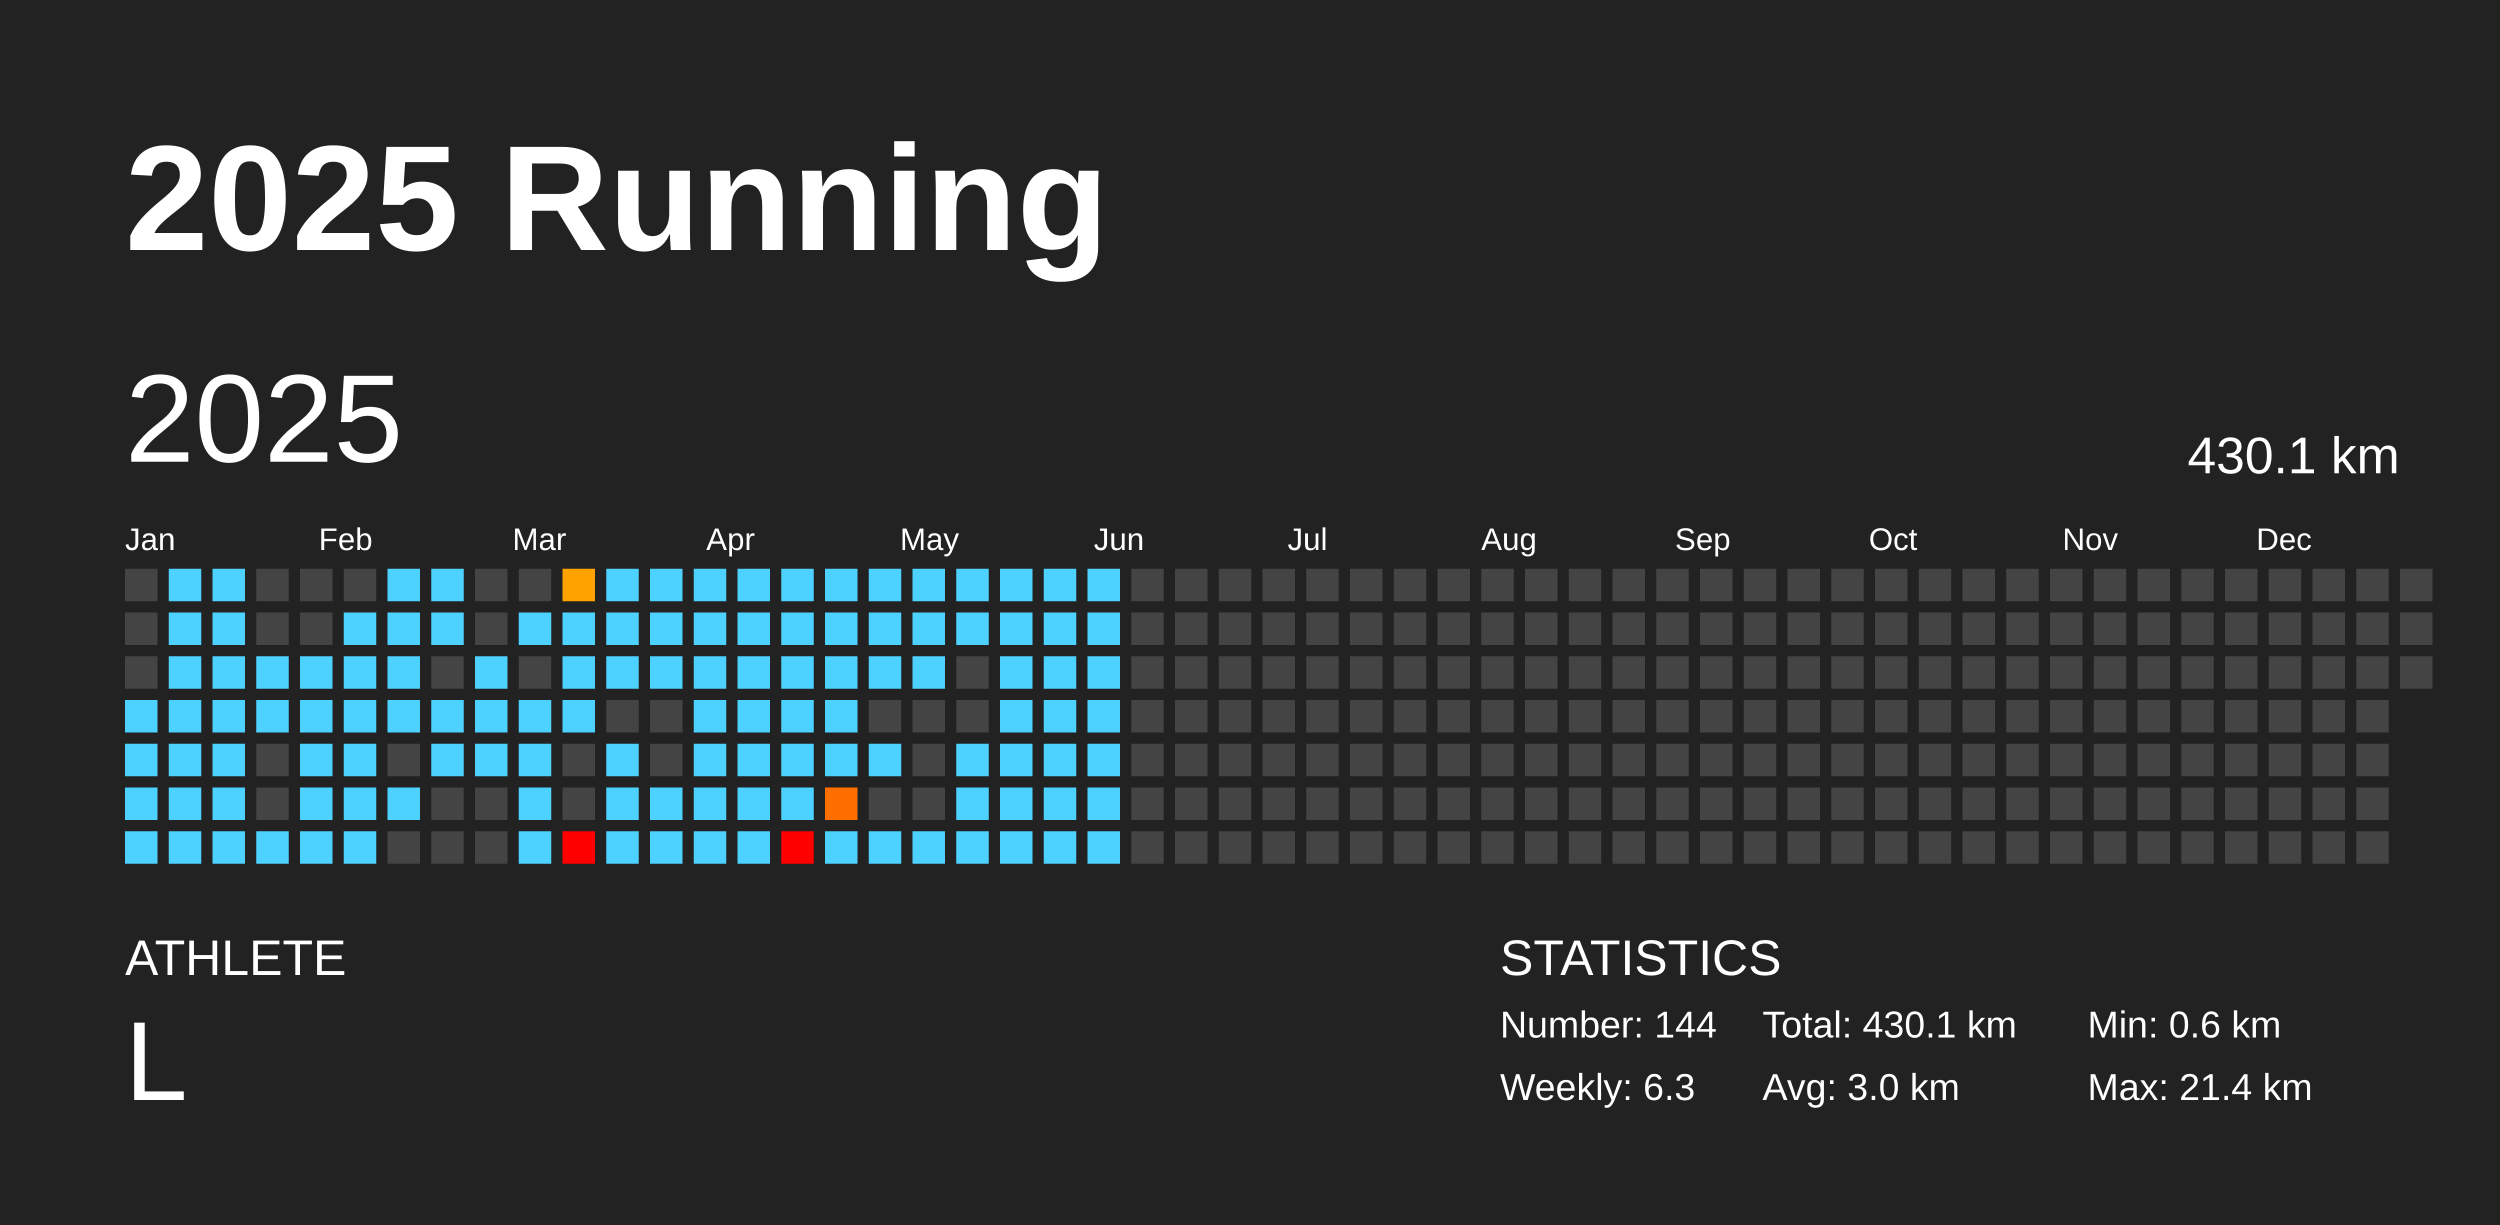
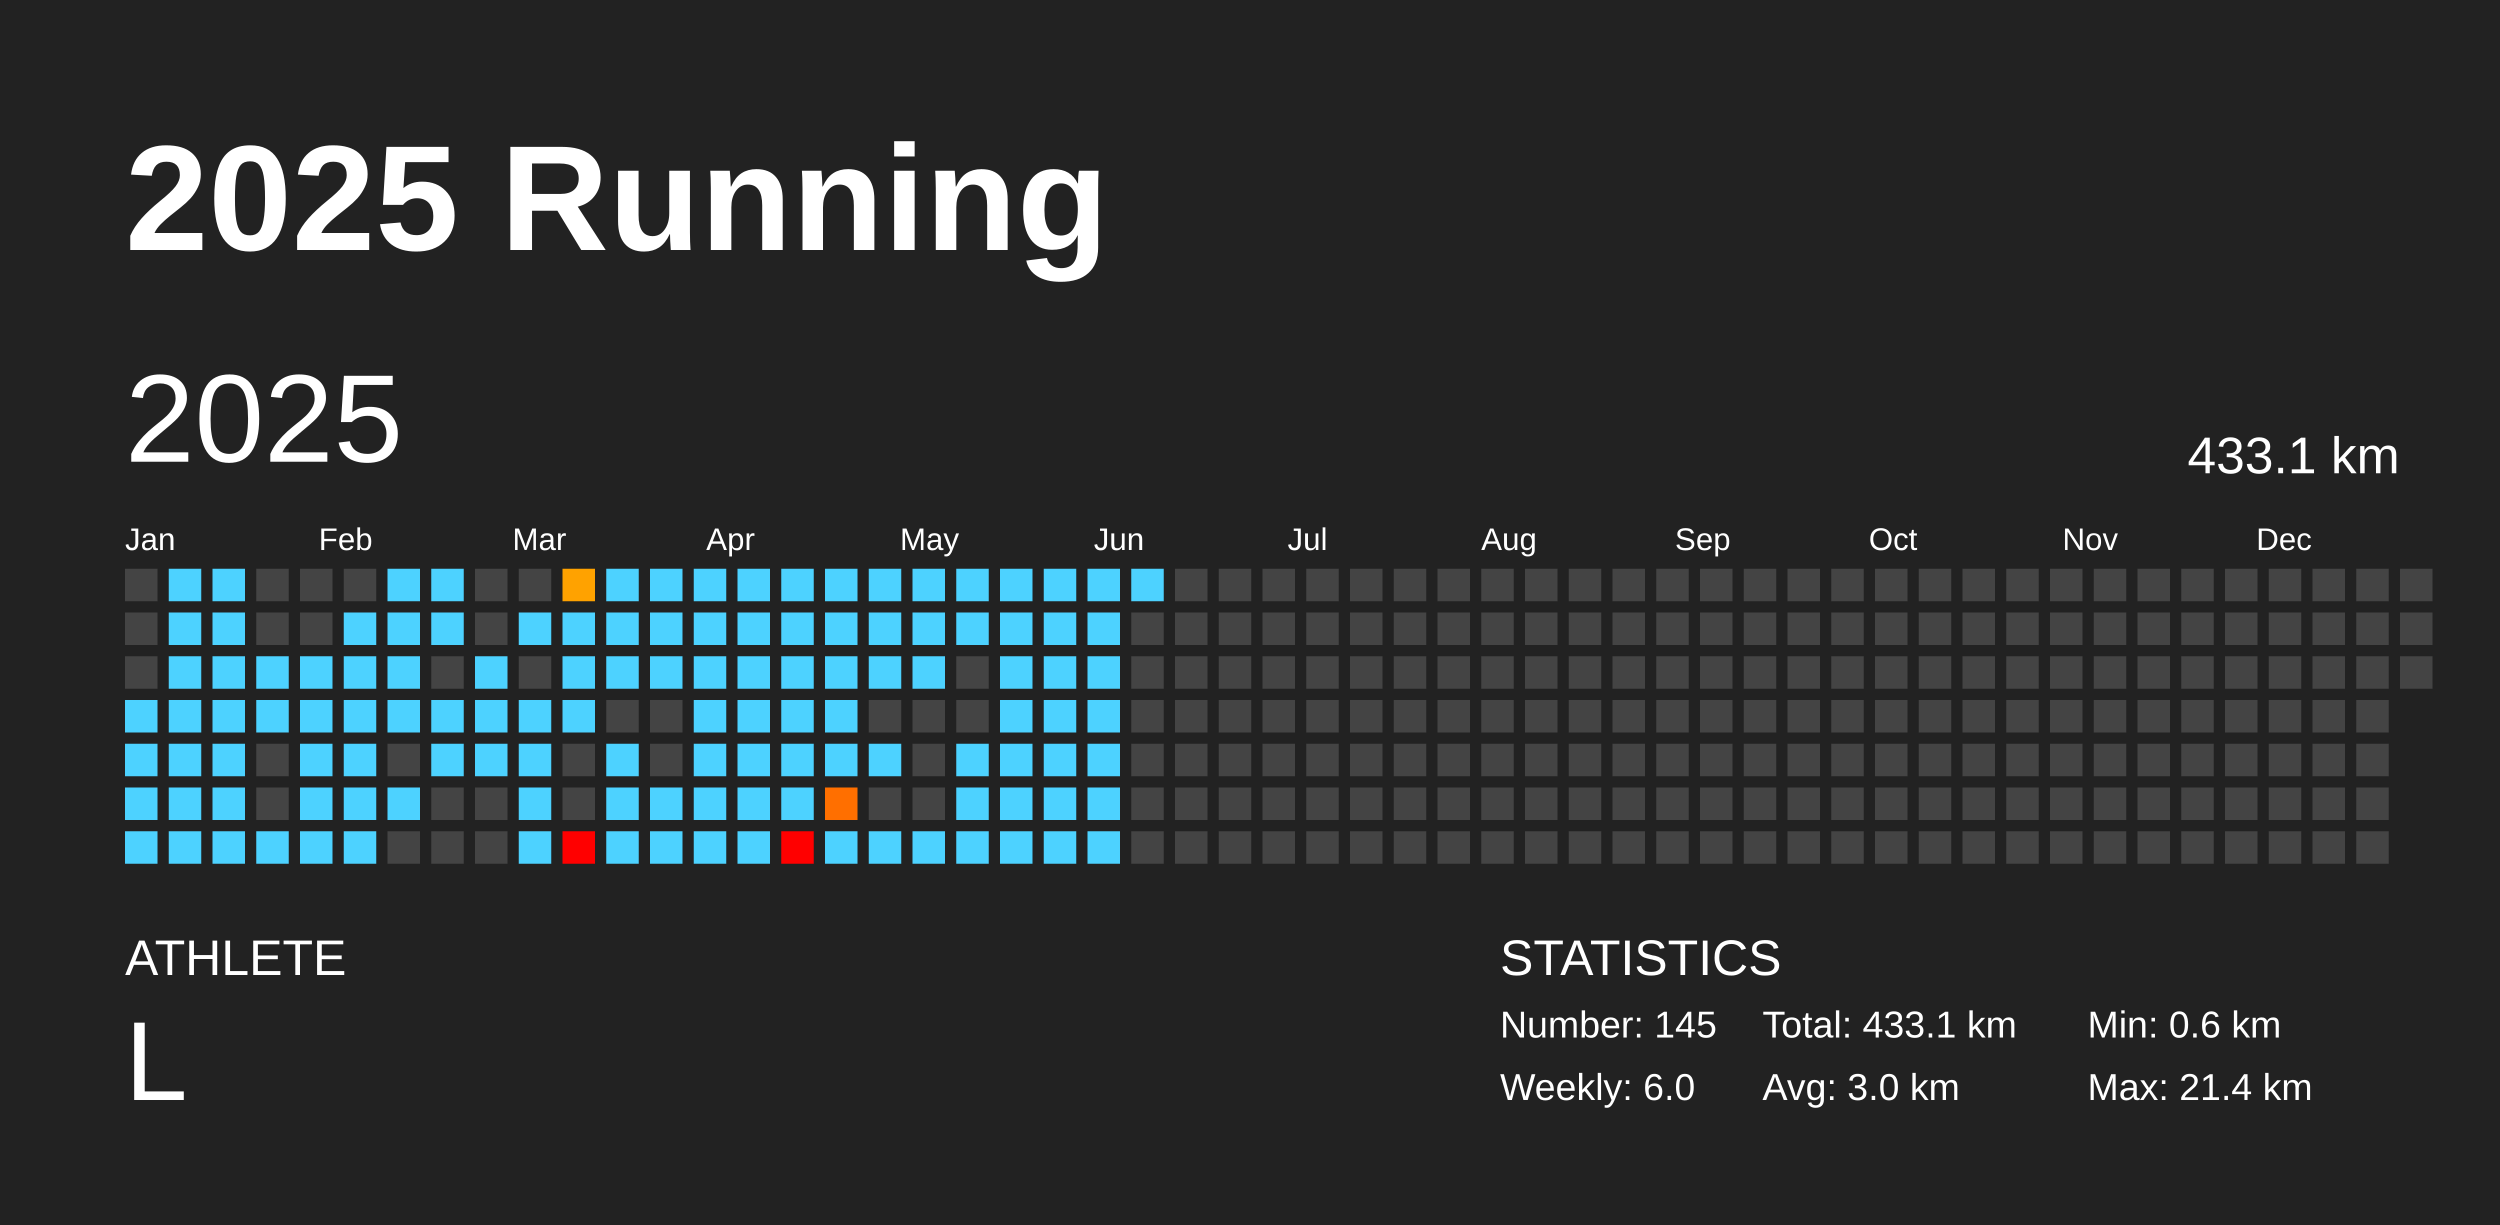
<svg xmlns="http://www.w3.org/2000/svg" baseProfile="full" height="98mm" version="1.1" viewBox="0,0,200,98" width="200mm">
  <defs />
  <rect fill="#222222" height="98" width="200" x="0" y="0" />
  <text fill="#FFFFFF" style="font-size:12px; font-family:Arial; font-weight:bold;" x="10" y="20">2025 Running</text>
  <text fill="#FFFFFF" style="font-size:4px; font-family:Arial" x="10" y="78">ATHLETE</text>
  <text fill="#FFFFFF" style="font-size:9px; font-family:Arial" x="10" y="88">L</text>
  <text fill="#FFFFFF" style="font-size:4px; font-family:Arial" x="120" y="78">STATISTICS</text>
-   <text fill="#FFFFFF" style="font-size:3px; font-family:Arial" x="120" y="83">Number: 144</text>
-   <text fill="#FFFFFF" style="font-size:3px; font-family:Arial" x="120" y="88">Weekly: 6.3</text>
-   <text fill="#FFFFFF" style="font-size:3px; font-family:Arial" x="141" y="83">Total: 430.1 km</text>
+   <text fill="#FFFFFF" style="font-size:3px; font-family:Arial" x="120" y="83">Number: 145</text>
+   <text fill="#FFFFFF" style="font-size:3px; font-family:Arial" x="120" y="88">Weekly: 6.0</text>
+   <text fill="#FFFFFF" style="font-size:3px; font-family:Arial" x="141" y="83">Total: 433.1 km</text>
  <text fill="#FFFFFF" style="font-size:3px; font-family:Arial" x="141" y="88">Avg: 3.0 km</text>
  <text fill="#FFFFFF" style="font-size:3px; font-family:Arial" x="167" y="83">Min: 0.6 km</text>
  <text fill="#FFFFFF" style="font-size:3px; font-family:Arial" x="167" y="88">Max: 21.4 km</text>
  <text dominant-baseline="hanging" fill="#FFFFFF" style="font-size:10.0px; font-family:Arial;" x="10" y="30">2025</text>
-   <text dominant-baseline="hanging" fill="#FFFFFF" style="font-size:4.125px; font-family:Arial;" x="175" y="35">430.1 km</text>
+   <text dominant-baseline="hanging" fill="#FFFFFF" style="font-size:4.125px; font-family:Arial;" x="175" y="35">433.1 km</text>
  <text fill="#FFFFFF" style="font-size:2.5px; font-family:Arial" x="10.0" y="44">Jan</text>
  <text fill="#FFFFFF" style="font-size:2.5px; font-family:Arial" x="25.5" y="44">Feb</text>
  <text fill="#FFFFFF" style="font-size:2.5px; font-family:Arial" x="41.0" y="44">Mar</text>
  <text fill="#FFFFFF" style="font-size:2.5px; font-family:Arial" x="56.5" y="44">Apr</text>
  <text fill="#FFFFFF" style="font-size:2.5px; font-family:Arial" x="72.0" y="44">May</text>
  <text fill="#FFFFFF" style="font-size:2.5px; font-family:Arial" x="87.5" y="44">Jun</text>
  <text fill="#FFFFFF" style="font-size:2.5px; font-family:Arial" x="103.0" y="44">Jul</text>
  <text fill="#FFFFFF" style="font-size:2.5px; font-family:Arial" x="118.5" y="44">Aug</text>
  <text fill="#FFFFFF" style="font-size:2.5px; font-family:Arial" x="134.0" y="44">Sep</text>
  <text fill="#FFFFFF" style="font-size:2.5px; font-family:Arial" x="149.5" y="44">Oct</text>
  <text fill="#FFFFFF" style="font-size:2.5px; font-family:Arial" x="165.0" y="44">Nov</text>
  <text fill="#FFFFFF" style="font-size:2.5px; font-family:Arial" x="180.5" y="44">Dec</text>
  <rect fill="#444444" height="2.6" width="2.6" x="10.0" y="45.5" />
  <rect fill="#444444" height="2.6" width="2.6" x="10.0" y="49.0" />
  <rect fill="#444444" height="2.6" width="2.6" x="10.0" y="52.5" />
  <rect fill="#4dd2ff" height="2.6" width="2.6" x="10.0" y="56.0" />
  <rect fill="#4dd2ff" height="2.6" width="2.6" x="10.0" y="59.5" />
  <rect fill="#4dd2ff" height="2.6" width="2.6" x="10.0" y="63.0" />
  <rect fill="#4dd2ff" height="2.6" width="2.6" x="10.0" y="66.5" />
  <rect fill="#4dd2ff" height="2.6" width="2.6" x="13.5" y="45.5" />
  <rect fill="#4dd2ff" height="2.6" width="2.6" x="13.5" y="49.0" />
  <rect fill="#4dd2ff" height="2.6" width="2.6" x="13.5" y="52.5" />
  <rect fill="#4dd2ff" height="2.6" width="2.6" x="13.5" y="56.0" />
  <rect fill="#4dd2ff" height="2.6" width="2.6" x="13.5" y="59.5" />
  <rect fill="#4dd2ff" height="2.6" width="2.6" x="13.5" y="63.0" />
  <rect fill="#4dd2ff" height="2.6" width="2.6" x="13.5" y="66.5" />
  <rect fill="#4dd2ff" height="2.6" width="2.6" x="17.0" y="45.5" />
  <rect fill="#4dd2ff" height="2.6" width="2.6" x="17.0" y="49.0" />
  <rect fill="#4dd2ff" height="2.6" width="2.6" x="17.0" y="52.5" />
  <rect fill="#4dd2ff" height="2.6" width="2.6" x="17.0" y="56.0" />
  <rect fill="#4dd2ff" height="2.6" width="2.6" x="17.0" y="59.5" />
  <rect fill="#4dd2ff" height="2.6" width="2.6" x="17.0" y="63.0" />
  <rect fill="#4dd2ff" height="2.6" width="2.6" x="17.0" y="66.5" />
  <rect fill="#444444" height="2.6" width="2.6" x="20.5" y="45.5" />
  <rect fill="#444444" height="2.6" width="2.6" x="20.5" y="49.0" />
  <rect fill="#4dd2ff" height="2.6" width="2.6" x="20.5" y="52.5" />
  <rect fill="#4dd2ff" height="2.6" width="2.6" x="20.5" y="56.0" />
  <rect fill="#444444" height="2.6" width="2.6" x="20.5" y="59.5" />
  <rect fill="#444444" height="2.6" width="2.6" x="20.5" y="63.0" />
  <rect fill="#4dd2ff" height="2.6" width="2.6" x="20.5" y="66.5" />
  <rect fill="#444444" height="2.6" width="2.6" x="24.0" y="45.5" />
  <rect fill="#444444" height="2.6" width="2.6" x="24.0" y="49.0" />
  <rect fill="#4dd2ff" height="2.6" width="2.6" x="24.0" y="52.5" />
  <rect fill="#4dd2ff" height="2.6" width="2.6" x="24.0" y="56.0" />
  <rect fill="#4dd2ff" height="2.6" width="2.6" x="24.0" y="59.5" />
  <rect fill="#4dd2ff" height="2.6" width="2.6" x="24.0" y="63.0" />
  <rect fill="#4dd2ff" height="2.6" width="2.6" x="24.0" y="66.5" />
  <rect fill="#444444" height="2.6" width="2.6" x="27.5" y="45.5" />
  <rect fill="#4dd2ff" height="2.6" width="2.6" x="27.5" y="49.0" />
  <rect fill="#4dd2ff" height="2.6" width="2.6" x="27.5" y="52.5" />
  <rect fill="#4dd2ff" height="2.6" width="2.6" x="27.5" y="56.0" />
  <rect fill="#4dd2ff" height="2.6" width="2.6" x="27.5" y="59.5" />
  <rect fill="#4dd2ff" height="2.6" width="2.6" x="27.5" y="63.0" />
  <rect fill="#4dd2ff" height="2.6" width="2.6" x="27.5" y="66.5" />
  <rect fill="#4dd2ff" height="2.6" width="2.6" x="31.0" y="45.5" />
  <rect fill="#4dd2ff" height="2.6" width="2.6" x="31.0" y="49.0" />
  <rect fill="#4dd2ff" height="2.6" width="2.6" x="31.0" y="52.5" />
  <rect fill="#4dd2ff" height="2.6" width="2.6" x="31.0" y="56.0" />
  <rect fill="#444444" height="2.6" width="2.6" x="31.0" y="59.5" />
  <rect fill="#4dd2ff" height="2.6" width="2.6" x="31.0" y="63.0" />
  <rect fill="#444444" height="2.6" width="2.6" x="31.0" y="66.5" />
  <rect fill="#4dd2ff" height="2.6" width="2.6" x="34.5" y="45.5" />
  <rect fill="#4dd2ff" height="2.6" width="2.6" x="34.5" y="49.0" />
  <rect fill="#444444" height="2.6" width="2.6" x="34.5" y="52.5" />
  <rect fill="#4dd2ff" height="2.6" width="2.6" x="34.5" y="56.0" />
  <rect fill="#4dd2ff" height="2.6" width="2.6" x="34.5" y="59.5" />
  <rect fill="#444444" height="2.6" width="2.6" x="34.5" y="63.0" />
  <rect fill="#444444" height="2.6" width="2.6" x="34.5" y="66.5" />
  <rect fill="#444444" height="2.6" width="2.6" x="38.0" y="45.5" />
  <rect fill="#444444" height="2.6" width="2.6" x="38.0" y="49.0" />
  <rect fill="#4dd2ff" height="2.6" width="2.6" x="38.0" y="52.5" />
  <rect fill="#4dd2ff" height="2.6" width="2.6" x="38.0" y="56.0" />
  <rect fill="#4dd2ff" height="2.6" width="2.6" x="38.0" y="59.5" />
  <rect fill="#444444" height="2.6" width="2.6" x="38.0" y="63.0" />
  <rect fill="#444444" height="2.6" width="2.6" x="38.0" y="66.5" />
  <rect fill="#444444" height="2.6" width="2.6" x="41.5" y="45.5" />
  <rect fill="#4dd2ff" height="2.6" width="2.6" x="41.5" y="49.0" />
  <rect fill="#444444" height="2.6" width="2.6" x="41.5" y="52.5" />
  <rect fill="#4dd2ff" height="2.6" width="2.6" x="41.5" y="56.0" />
  <rect fill="#4dd2ff" height="2.6" width="2.6" x="41.5" y="59.5" />
  <rect fill="#4dd2ff" height="2.6" width="2.6" x="41.5" y="63.0" />
  <rect fill="#4dd2ff" height="2.6" width="2.6" x="41.5" y="66.5" />
  <rect fill="#ffa200" height="2.6" width="2.6" x="45.0" y="45.5" />
  <rect fill="#4dd2ff" height="2.6" width="2.6" x="45.0" y="49.0" />
  <rect fill="#4dd2ff" height="2.6" width="2.6" x="45.0" y="52.5" />
  <rect fill="#4dd2ff" height="2.6" width="2.6" x="45.0" y="56.0" />
  <rect fill="#444444" height="2.6" width="2.6" x="45.0" y="59.5" />
  <rect fill="#444444" height="2.6" width="2.6" x="45.0" y="63.0" />
  <rect fill="red" height="2.6" width="2.6" x="45.0" y="66.5" />
  <rect fill="#4dd2ff" height="2.6" width="2.6" x="48.5" y="45.5" />
  <rect fill="#4dd2ff" height="2.6" width="2.6" x="48.5" y="49.0" />
  <rect fill="#4dd2ff" height="2.6" width="2.6" x="48.5" y="52.5" />
  <rect fill="#444444" height="2.6" width="2.6" x="48.5" y="56.0" />
  <rect fill="#4dd2ff" height="2.6" width="2.6" x="48.5" y="59.5" />
  <rect fill="#4dd2ff" height="2.6" width="2.6" x="48.5" y="63.0" />
  <rect fill="#4dd2ff" height="2.6" width="2.6" x="48.5" y="66.5" />
  <rect fill="#4dd2ff" height="2.6" width="2.6" x="52.0" y="45.5" />
  <rect fill="#4dd2ff" height="2.6" width="2.6" x="52.0" y="49.0" />
  <rect fill="#4dd2ff" height="2.6" width="2.6" x="52.0" y="52.5" />
  <rect fill="#444444" height="2.6" width="2.6" x="52.0" y="56.0" />
  <rect fill="#444444" height="2.6" width="2.6" x="52.0" y="59.5" />
  <rect fill="#4dd2ff" height="2.6" width="2.6" x="52.0" y="63.0" />
  <rect fill="#4dd2ff" height="2.6" width="2.6" x="52.0" y="66.5" />
  <rect fill="#4dd2ff" height="2.6" width="2.6" x="55.5" y="45.5" />
  <rect fill="#4dd2ff" height="2.6" width="2.6" x="55.5" y="49.0" />
  <rect fill="#4dd2ff" height="2.6" width="2.6" x="55.5" y="52.5" />
  <rect fill="#4dd2ff" height="2.6" width="2.6" x="55.5" y="56.0" />
  <rect fill="#4dd2ff" height="2.6" width="2.6" x="55.5" y="59.5" />
  <rect fill="#4dd2ff" height="2.6" width="2.6" x="55.5" y="63.0" />
  <rect fill="#4dd2ff" height="2.6" width="2.6" x="55.5" y="66.5" />
  <rect fill="#4dd2ff" height="2.6" width="2.6" x="59.0" y="45.5" />
  <rect fill="#4dd2ff" height="2.6" width="2.6" x="59.0" y="49.0" />
  <rect fill="#4dd2ff" height="2.6" width="2.6" x="59.0" y="52.5" />
  <rect fill="#4dd2ff" height="2.6" width="2.6" x="59.0" y="56.0" />
  <rect fill="#4dd2ff" height="2.6" width="2.6" x="59.0" y="59.5" />
  <rect fill="#4dd2ff" height="2.6" width="2.6" x="59.0" y="63.0" />
  <rect fill="#4dd2ff" height="2.6" width="2.6" x="59.0" y="66.5" />
  <rect fill="#4dd2ff" height="2.6" width="2.6" x="62.5" y="45.5" />
  <rect fill="#4dd2ff" height="2.6" width="2.6" x="62.5" y="49.0" />
  <rect fill="#4dd2ff" height="2.6" width="2.6" x="62.5" y="52.5" />
  <rect fill="#4dd2ff" height="2.6" width="2.6" x="62.5" y="56.0" />
  <rect fill="#4dd2ff" height="2.6" width="2.6" x="62.5" y="59.5" />
  <rect fill="#4dd2ff" height="2.6" width="2.6" x="62.5" y="63.0" />
  <rect fill="red" height="2.6" width="2.6" x="62.5" y="66.5" />
  <rect fill="#4dd2ff" height="2.6" width="2.6" x="66.0" y="45.5" />
  <rect fill="#4dd2ff" height="2.6" width="2.6" x="66.0" y="49.0" />
  <rect fill="#4dd2ff" height="2.6" width="2.6" x="66.0" y="52.5" />
  <rect fill="#4dd2ff" height="2.6" width="2.6" x="66.0" y="56.0" />
  <rect fill="#4dd2ff" height="2.6" width="2.6" x="66.0" y="59.5" />
  <rect fill="#ff6f00" height="2.6" width="2.6" x="66.0" y="63.0" />
  <rect fill="#4dd2ff" height="2.6" width="2.6" x="66.0" y="66.5" />
  <rect fill="#4dd2ff" height="2.6" width="2.6" x="69.5" y="45.5" />
  <rect fill="#4dd2ff" height="2.6" width="2.6" x="69.5" y="49.0" />
  <rect fill="#4dd2ff" height="2.6" width="2.6" x="69.5" y="52.5" />
  <rect fill="#444444" height="2.6" width="2.6" x="69.5" y="56.0" />
  <rect fill="#4dd2ff" height="2.6" width="2.6" x="69.5" y="59.5" />
  <rect fill="#444444" height="2.6" width="2.6" x="69.5" y="63.0" />
  <rect fill="#4dd2ff" height="2.6" width="2.6" x="69.5" y="66.5" />
  <rect fill="#4dd2ff" height="2.6" width="2.6" x="73.0" y="45.5" />
  <rect fill="#4dd2ff" height="2.6" width="2.6" x="73.0" y="49.0" />
  <rect fill="#4dd2ff" height="2.6" width="2.6" x="73.0" y="52.5" />
  <rect fill="#444444" height="2.6" width="2.6" x="73.0" y="56.0" />
  <rect fill="#444444" height="2.6" width="2.6" x="73.0" y="59.5" />
  <rect fill="#444444" height="2.6" width="2.6" x="73.0" y="63.0" />
  <rect fill="#4dd2ff" height="2.6" width="2.6" x="73.0" y="66.5" />
  <rect fill="#4dd2ff" height="2.6" width="2.6" x="76.5" y="45.5" />
  <rect fill="#4dd2ff" height="2.6" width="2.6" x="76.5" y="49.0" />
  <rect fill="#444444" height="2.6" width="2.6" x="76.5" y="52.5" />
  <rect fill="#444444" height="2.6" width="2.6" x="76.5" y="56.0" />
  <rect fill="#4dd2ff" height="2.6" width="2.6" x="76.5" y="59.5" />
  <rect fill="#4dd2ff" height="2.6" width="2.6" x="76.5" y="63.0" />
  <rect fill="#4dd2ff" height="2.6" width="2.6" x="76.5" y="66.5" />
  <rect fill="#4dd2ff" height="2.6" width="2.6" x="80.0" y="45.5" />
  <rect fill="#4dd2ff" height="2.6" width="2.6" x="80.0" y="49.0" />
  <rect fill="#4dd2ff" height="2.6" width="2.6" x="80.0" y="52.5" />
  <rect fill="#4dd2ff" height="2.6" width="2.6" x="80.0" y="56.0" />
  <rect fill="#4dd2ff" height="2.6" width="2.6" x="80.0" y="59.5" />
  <rect fill="#4dd2ff" height="2.6" width="2.6" x="80.0" y="63.0" />
  <rect fill="#4dd2ff" height="2.6" width="2.6" x="80.0" y="66.5" />
  <rect fill="#4dd2ff" height="2.6" width="2.6" x="83.5" y="45.5" />
  <rect fill="#4dd2ff" height="2.6" width="2.6" x="83.5" y="49.0" />
  <rect fill="#4dd2ff" height="2.6" width="2.6" x="83.5" y="52.5" />
  <rect fill="#4dd2ff" height="2.6" width="2.6" x="83.5" y="56.0" />
  <rect fill="#4dd2ff" height="2.6" width="2.6" x="83.5" y="59.5" />
  <rect fill="#4dd2ff" height="2.6" width="2.6" x="83.5" y="63.0" />
  <rect fill="#4dd2ff" height="2.6" width="2.6" x="83.5" y="66.5" />
  <rect fill="#4dd2ff" height="2.6" width="2.6" x="87.0" y="45.5" />
  <rect fill="#4dd2ff" height="2.6" width="2.6" x="87.0" y="49.0" />
  <rect fill="#4dd2ff" height="2.6" width="2.6" x="87.0" y="52.5" />
  <rect fill="#4dd2ff" height="2.6" width="2.6" x="87.0" y="56.0" />
  <rect fill="#4dd2ff" height="2.6" width="2.6" x="87.0" y="59.5" />
  <rect fill="#4dd2ff" height="2.6" width="2.6" x="87.0" y="63.0" />
  <rect fill="#4dd2ff" height="2.6" width="2.6" x="87.0" y="66.5" />
-   <rect fill="#444444" height="2.6" width="2.6" x="90.5" y="45.5" />
+   <rect fill="#4dd2ff" height="2.6" width="2.6" x="90.5" y="45.5" />
  <rect fill="#444444" height="2.6" width="2.6" x="90.5" y="49.0" />
  <rect fill="#444444" height="2.6" width="2.6" x="90.5" y="52.5" />
  <rect fill="#444444" height="2.6" width="2.6" x="90.5" y="56.0" />
  <rect fill="#444444" height="2.6" width="2.6" x="90.5" y="59.5" />
  <rect fill="#444444" height="2.6" width="2.6" x="90.5" y="63.0" />
  <rect fill="#444444" height="2.6" width="2.6" x="90.5" y="66.5" />
  <rect fill="#444444" height="2.6" width="2.6" x="94.0" y="45.5" />
  <rect fill="#444444" height="2.6" width="2.6" x="94.0" y="49.0" />
  <rect fill="#444444" height="2.6" width="2.6" x="94.0" y="52.5" />
  <rect fill="#444444" height="2.6" width="2.6" x="94.0" y="56.0" />
  <rect fill="#444444" height="2.6" width="2.6" x="94.0" y="59.5" />
  <rect fill="#444444" height="2.6" width="2.6" x="94.0" y="63.0" />
  <rect fill="#444444" height="2.6" width="2.6" x="94.0" y="66.5" />
  <rect fill="#444444" height="2.6" width="2.6" x="97.5" y="45.5" />
  <rect fill="#444444" height="2.6" width="2.6" x="97.5" y="49.0" />
  <rect fill="#444444" height="2.6" width="2.6" x="97.5" y="52.5" />
  <rect fill="#444444" height="2.6" width="2.6" x="97.5" y="56.0" />
  <rect fill="#444444" height="2.6" width="2.6" x="97.5" y="59.5" />
  <rect fill="#444444" height="2.6" width="2.6" x="97.5" y="63.0" />
  <rect fill="#444444" height="2.6" width="2.6" x="97.5" y="66.5" />
  <rect fill="#444444" height="2.6" width="2.6" x="101.0" y="45.5" />
  <rect fill="#444444" height="2.6" width="2.6" x="101.0" y="49.0" />
  <rect fill="#444444" height="2.6" width="2.6" x="101.0" y="52.5" />
  <rect fill="#444444" height="2.6" width="2.6" x="101.0" y="56.0" />
  <rect fill="#444444" height="2.6" width="2.6" x="101.0" y="59.5" />
  <rect fill="#444444" height="2.6" width="2.6" x="101.0" y="63.0" />
  <rect fill="#444444" height="2.6" width="2.6" x="101.0" y="66.5" />
  <rect fill="#444444" height="2.6" width="2.6" x="104.5" y="45.5" />
  <rect fill="#444444" height="2.6" width="2.6" x="104.5" y="49.0" />
  <rect fill="#444444" height="2.6" width="2.6" x="104.5" y="52.5" />
  <rect fill="#444444" height="2.6" width="2.6" x="104.5" y="56.0" />
  <rect fill="#444444" height="2.6" width="2.6" x="104.5" y="59.5" />
  <rect fill="#444444" height="2.6" width="2.6" x="104.5" y="63.0" />
  <rect fill="#444444" height="2.6" width="2.6" x="104.5" y="66.5" />
  <rect fill="#444444" height="2.6" width="2.6" x="108.0" y="45.5" />
  <rect fill="#444444" height="2.6" width="2.6" x="108.0" y="49.0" />
  <rect fill="#444444" height="2.6" width="2.6" x="108.0" y="52.5" />
  <rect fill="#444444" height="2.6" width="2.6" x="108.0" y="56.0" />
  <rect fill="#444444" height="2.6" width="2.6" x="108.0" y="59.5" />
  <rect fill="#444444" height="2.6" width="2.6" x="108.0" y="63.0" />
  <rect fill="#444444" height="2.6" width="2.6" x="108.0" y="66.5" />
  <rect fill="#444444" height="2.6" width="2.6" x="111.5" y="45.5" />
  <rect fill="#444444" height="2.6" width="2.6" x="111.5" y="49.0" />
  <rect fill="#444444" height="2.6" width="2.6" x="111.5" y="52.5" />
  <rect fill="#444444" height="2.6" width="2.6" x="111.5" y="56.0" />
  <rect fill="#444444" height="2.6" width="2.6" x="111.5" y="59.5" />
  <rect fill="#444444" height="2.6" width="2.6" x="111.5" y="63.0" />
  <rect fill="#444444" height="2.6" width="2.6" x="111.5" y="66.5" />
  <rect fill="#444444" height="2.6" width="2.6" x="115.0" y="45.5" />
  <rect fill="#444444" height="2.6" width="2.6" x="115.0" y="49.0" />
  <rect fill="#444444" height="2.6" width="2.6" x="115.0" y="52.5" />
  <rect fill="#444444" height="2.6" width="2.6" x="115.0" y="56.0" />
  <rect fill="#444444" height="2.6" width="2.6" x="115.0" y="59.5" />
  <rect fill="#444444" height="2.6" width="2.6" x="115.0" y="63.0" />
  <rect fill="#444444" height="2.6" width="2.6" x="115.0" y="66.5" />
  <rect fill="#444444" height="2.6" width="2.6" x="118.5" y="45.5" />
  <rect fill="#444444" height="2.6" width="2.6" x="118.5" y="49.0" />
  <rect fill="#444444" height="2.6" width="2.6" x="118.5" y="52.5" />
  <rect fill="#444444" height="2.6" width="2.6" x="118.5" y="56.0" />
  <rect fill="#444444" height="2.6" width="2.6" x="118.5" y="59.5" />
  <rect fill="#444444" height="2.6" width="2.6" x="118.5" y="63.0" />
  <rect fill="#444444" height="2.6" width="2.6" x="118.5" y="66.5" />
  <rect fill="#444444" height="2.6" width="2.6" x="122.0" y="45.5" />
  <rect fill="#444444" height="2.6" width="2.6" x="122.0" y="49.0" />
  <rect fill="#444444" height="2.6" width="2.6" x="122.0" y="52.5" />
  <rect fill="#444444" height="2.6" width="2.6" x="122.0" y="56.0" />
  <rect fill="#444444" height="2.6" width="2.6" x="122.0" y="59.5" />
  <rect fill="#444444" height="2.6" width="2.6" x="122.0" y="63.0" />
  <rect fill="#444444" height="2.6" width="2.6" x="122.0" y="66.5" />
  <rect fill="#444444" height="2.6" width="2.6" x="125.5" y="45.5" />
  <rect fill="#444444" height="2.6" width="2.6" x="125.5" y="49.0" />
  <rect fill="#444444" height="2.6" width="2.6" x="125.5" y="52.5" />
  <rect fill="#444444" height="2.6" width="2.6" x="125.5" y="56.0" />
  <rect fill="#444444" height="2.6" width="2.6" x="125.5" y="59.5" />
  <rect fill="#444444" height="2.6" width="2.6" x="125.5" y="63.0" />
  <rect fill="#444444" height="2.6" width="2.6" x="125.5" y="66.5" />
  <rect fill="#444444" height="2.6" width="2.6" x="129.0" y="45.5" />
  <rect fill="#444444" height="2.6" width="2.6" x="129.0" y="49.0" />
  <rect fill="#444444" height="2.6" width="2.6" x="129.0" y="52.5" />
  <rect fill="#444444" height="2.6" width="2.6" x="129.0" y="56.0" />
  <rect fill="#444444" height="2.6" width="2.6" x="129.0" y="59.5" />
  <rect fill="#444444" height="2.6" width="2.6" x="129.0" y="63.0" />
  <rect fill="#444444" height="2.6" width="2.6" x="129.0" y="66.5" />
  <rect fill="#444444" height="2.6" width="2.6" x="132.5" y="45.5" />
  <rect fill="#444444" height="2.6" width="2.6" x="132.5" y="49.0" />
  <rect fill="#444444" height="2.6" width="2.6" x="132.5" y="52.5" />
  <rect fill="#444444" height="2.6" width="2.6" x="132.5" y="56.0" />
  <rect fill="#444444" height="2.6" width="2.6" x="132.5" y="59.5" />
  <rect fill="#444444" height="2.6" width="2.6" x="132.5" y="63.0" />
  <rect fill="#444444" height="2.6" width="2.6" x="132.5" y="66.5" />
  <rect fill="#444444" height="2.6" width="2.6" x="136.0" y="45.5" />
  <rect fill="#444444" height="2.6" width="2.6" x="136.0" y="49.0" />
  <rect fill="#444444" height="2.6" width="2.6" x="136.0" y="52.5" />
  <rect fill="#444444" height="2.6" width="2.6" x="136.0" y="56.0" />
  <rect fill="#444444" height="2.6" width="2.6" x="136.0" y="59.5" />
  <rect fill="#444444" height="2.6" width="2.6" x="136.0" y="63.0" />
  <rect fill="#444444" height="2.6" width="2.6" x="136.0" y="66.5" />
  <rect fill="#444444" height="2.6" width="2.6" x="139.5" y="45.5" />
  <rect fill="#444444" height="2.6" width="2.6" x="139.5" y="49.0" />
  <rect fill="#444444" height="2.6" width="2.6" x="139.5" y="52.5" />
  <rect fill="#444444" height="2.6" width="2.6" x="139.5" y="56.0" />
  <rect fill="#444444" height="2.6" width="2.6" x="139.5" y="59.5" />
  <rect fill="#444444" height="2.6" width="2.6" x="139.5" y="63.0" />
  <rect fill="#444444" height="2.6" width="2.6" x="139.5" y="66.5" />
  <rect fill="#444444" height="2.6" width="2.6" x="143.0" y="45.5" />
  <rect fill="#444444" height="2.6" width="2.6" x="143.0" y="49.0" />
  <rect fill="#444444" height="2.6" width="2.6" x="143.0" y="52.5" />
  <rect fill="#444444" height="2.6" width="2.6" x="143.0" y="56.0" />
  <rect fill="#444444" height="2.6" width="2.6" x="143.0" y="59.5" />
  <rect fill="#444444" height="2.6" width="2.6" x="143.0" y="63.0" />
  <rect fill="#444444" height="2.6" width="2.6" x="143.0" y="66.5" />
  <rect fill="#444444" height="2.6" width="2.6" x="146.5" y="45.5" />
  <rect fill="#444444" height="2.6" width="2.6" x="146.5" y="49.0" />
  <rect fill="#444444" height="2.6" width="2.6" x="146.5" y="52.5" />
  <rect fill="#444444" height="2.6" width="2.6" x="146.5" y="56.0" />
  <rect fill="#444444" height="2.6" width="2.6" x="146.5" y="59.5" />
  <rect fill="#444444" height="2.6" width="2.6" x="146.5" y="63.0" />
  <rect fill="#444444" height="2.6" width="2.6" x="146.5" y="66.5" />
  <rect fill="#444444" height="2.6" width="2.6" x="150.0" y="45.5" />
  <rect fill="#444444" height="2.6" width="2.6" x="150.0" y="49.0" />
  <rect fill="#444444" height="2.6" width="2.6" x="150.0" y="52.5" />
  <rect fill="#444444" height="2.6" width="2.6" x="150.0" y="56.0" />
  <rect fill="#444444" height="2.6" width="2.6" x="150.0" y="59.5" />
  <rect fill="#444444" height="2.6" width="2.6" x="150.0" y="63.0" />
  <rect fill="#444444" height="2.6" width="2.6" x="150.0" y="66.5" />
  <rect fill="#444444" height="2.6" width="2.6" x="153.5" y="45.5" />
  <rect fill="#444444" height="2.6" width="2.6" x="153.5" y="49.0" />
  <rect fill="#444444" height="2.6" width="2.6" x="153.5" y="52.5" />
  <rect fill="#444444" height="2.6" width="2.6" x="153.5" y="56.0" />
  <rect fill="#444444" height="2.6" width="2.6" x="153.5" y="59.5" />
  <rect fill="#444444" height="2.6" width="2.6" x="153.5" y="63.0" />
  <rect fill="#444444" height="2.6" width="2.6" x="153.5" y="66.5" />
  <rect fill="#444444" height="2.6" width="2.6" x="157.0" y="45.5" />
  <rect fill="#444444" height="2.6" width="2.6" x="157.0" y="49.0" />
  <rect fill="#444444" height="2.6" width="2.6" x="157.0" y="52.5" />
  <rect fill="#444444" height="2.6" width="2.6" x="157.0" y="56.0" />
  <rect fill="#444444" height="2.6" width="2.6" x="157.0" y="59.5" />
  <rect fill="#444444" height="2.6" width="2.6" x="157.0" y="63.0" />
  <rect fill="#444444" height="2.6" width="2.6" x="157.0" y="66.5" />
  <rect fill="#444444" height="2.6" width="2.6" x="160.5" y="45.5" />
  <rect fill="#444444" height="2.6" width="2.6" x="160.5" y="49.0" />
  <rect fill="#444444" height="2.6" width="2.6" x="160.5" y="52.5" />
  <rect fill="#444444" height="2.6" width="2.6" x="160.5" y="56.0" />
  <rect fill="#444444" height="2.6" width="2.6" x="160.5" y="59.5" />
  <rect fill="#444444" height="2.6" width="2.6" x="160.5" y="63.0" />
  <rect fill="#444444" height="2.6" width="2.6" x="160.5" y="66.5" />
  <rect fill="#444444" height="2.6" width="2.6" x="164.0" y="45.5" />
  <rect fill="#444444" height="2.6" width="2.6" x="164.0" y="49.0" />
  <rect fill="#444444" height="2.6" width="2.6" x="164.0" y="52.5" />
  <rect fill="#444444" height="2.6" width="2.6" x="164.0" y="56.0" />
  <rect fill="#444444" height="2.6" width="2.6" x="164.0" y="59.5" />
  <rect fill="#444444" height="2.6" width="2.6" x="164.0" y="63.0" />
  <rect fill="#444444" height="2.6" width="2.6" x="164.0" y="66.5" />
  <rect fill="#444444" height="2.6" width="2.6" x="167.5" y="45.5" />
  <rect fill="#444444" height="2.6" width="2.6" x="167.5" y="49.0" />
  <rect fill="#444444" height="2.6" width="2.6" x="167.5" y="52.5" />
  <rect fill="#444444" height="2.6" width="2.6" x="167.5" y="56.0" />
  <rect fill="#444444" height="2.6" width="2.6" x="167.5" y="59.5" />
  <rect fill="#444444" height="2.6" width="2.6" x="167.5" y="63.0" />
  <rect fill="#444444" height="2.6" width="2.6" x="167.5" y="66.5" />
  <rect fill="#444444" height="2.6" width="2.6" x="171.0" y="45.5" />
  <rect fill="#444444" height="2.6" width="2.6" x="171.0" y="49.0" />
  <rect fill="#444444" height="2.6" width="2.6" x="171.0" y="52.5" />
  <rect fill="#444444" height="2.6" width="2.6" x="171.0" y="56.0" />
  <rect fill="#444444" height="2.6" width="2.6" x="171.0" y="59.5" />
  <rect fill="#444444" height="2.6" width="2.6" x="171.0" y="63.0" />
  <rect fill="#444444" height="2.6" width="2.6" x="171.0" y="66.5" />
  <rect fill="#444444" height="2.6" width="2.6" x="174.5" y="45.5" />
  <rect fill="#444444" height="2.6" width="2.6" x="174.5" y="49.0" />
  <rect fill="#444444" height="2.6" width="2.6" x="174.5" y="52.5" />
  <rect fill="#444444" height="2.6" width="2.6" x="174.5" y="56.0" />
  <rect fill="#444444" height="2.6" width="2.6" x="174.5" y="59.5" />
  <rect fill="#444444" height="2.6" width="2.6" x="174.5" y="63.0" />
  <rect fill="#444444" height="2.6" width="2.6" x="174.5" y="66.5" />
  <rect fill="#444444" height="2.6" width="2.6" x="178.0" y="45.5" />
  <rect fill="#444444" height="2.6" width="2.6" x="178.0" y="49.0" />
  <rect fill="#444444" height="2.6" width="2.6" x="178.0" y="52.5" />
  <rect fill="#444444" height="2.6" width="2.6" x="178.0" y="56.0" />
  <rect fill="#444444" height="2.6" width="2.6" x="178.0" y="59.5" />
  <rect fill="#444444" height="2.6" width="2.6" x="178.0" y="63.0" />
  <rect fill="#444444" height="2.6" width="2.6" x="178.0" y="66.5" />
  <rect fill="#444444" height="2.6" width="2.6" x="181.5" y="45.5" />
  <rect fill="#444444" height="2.6" width="2.6" x="181.5" y="49.0" />
  <rect fill="#444444" height="2.6" width="2.6" x="181.5" y="52.5" />
  <rect fill="#444444" height="2.6" width="2.6" x="181.5" y="56.0" />
  <rect fill="#444444" height="2.6" width="2.6" x="181.5" y="59.5" />
  <rect fill="#444444" height="2.6" width="2.6" x="181.5" y="63.0" />
  <rect fill="#444444" height="2.6" width="2.6" x="181.5" y="66.5" />
  <rect fill="#444444" height="2.6" width="2.6" x="185.0" y="45.5" />
  <rect fill="#444444" height="2.6" width="2.6" x="185.0" y="49.0" />
  <rect fill="#444444" height="2.6" width="2.6" x="185.0" y="52.5" />
  <rect fill="#444444" height="2.6" width="2.6" x="185.0" y="56.0" />
  <rect fill="#444444" height="2.6" width="2.6" x="185.0" y="59.5" />
  <rect fill="#444444" height="2.6" width="2.6" x="185.0" y="63.0" />
  <rect fill="#444444" height="2.6" width="2.6" x="185.0" y="66.5" />
  <rect fill="#444444" height="2.6" width="2.6" x="188.5" y="45.5" />
  <rect fill="#444444" height="2.6" width="2.6" x="188.5" y="49.0" />
  <rect fill="#444444" height="2.6" width="2.6" x="188.5" y="52.5" />
  <rect fill="#444444" height="2.6" width="2.6" x="188.5" y="56.0" />
  <rect fill="#444444" height="2.6" width="2.6" x="188.5" y="59.5" />
  <rect fill="#444444" height="2.6" width="2.6" x="188.5" y="63.0" />
  <rect fill="#444444" height="2.6" width="2.6" x="188.5" y="66.5" />
  <rect fill="#444444" height="2.6" width="2.6" x="192.0" y="45.5" />
  <rect fill="#444444" height="2.6" width="2.6" x="192.0" y="49.0" />
  <rect fill="#444444" height="2.6" width="2.6" x="192.0" y="52.5" />
</svg>
